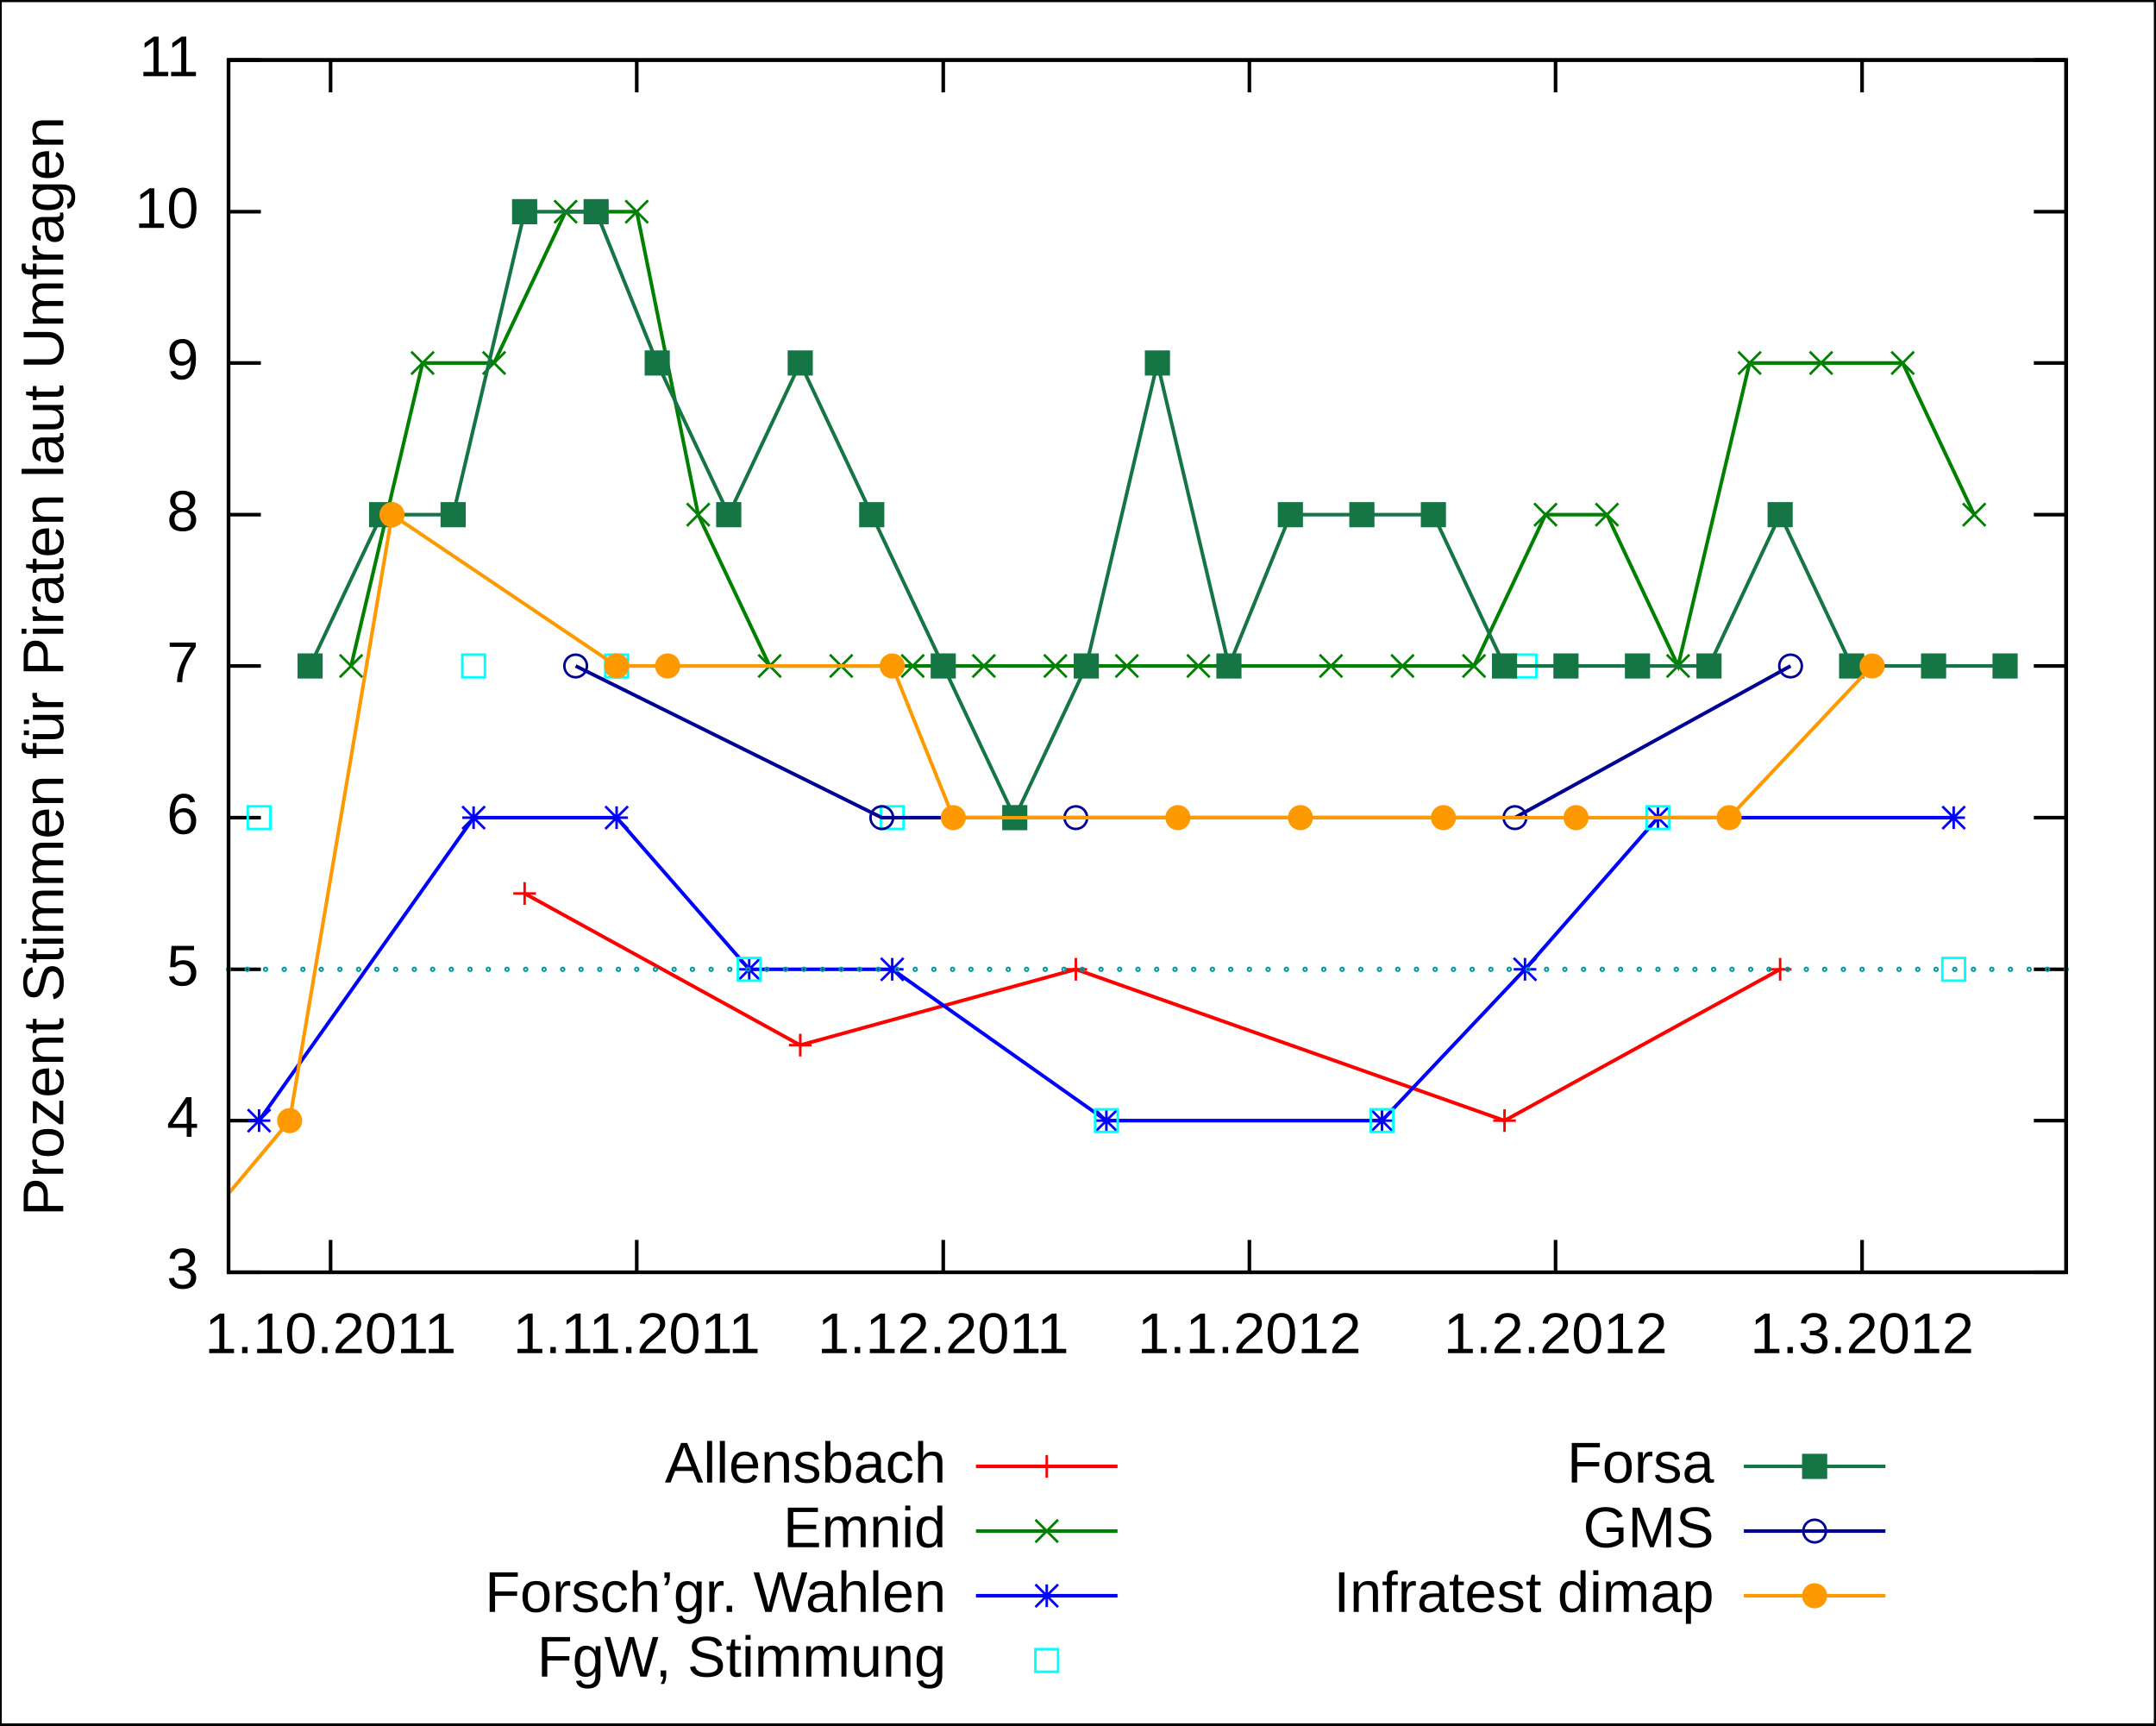
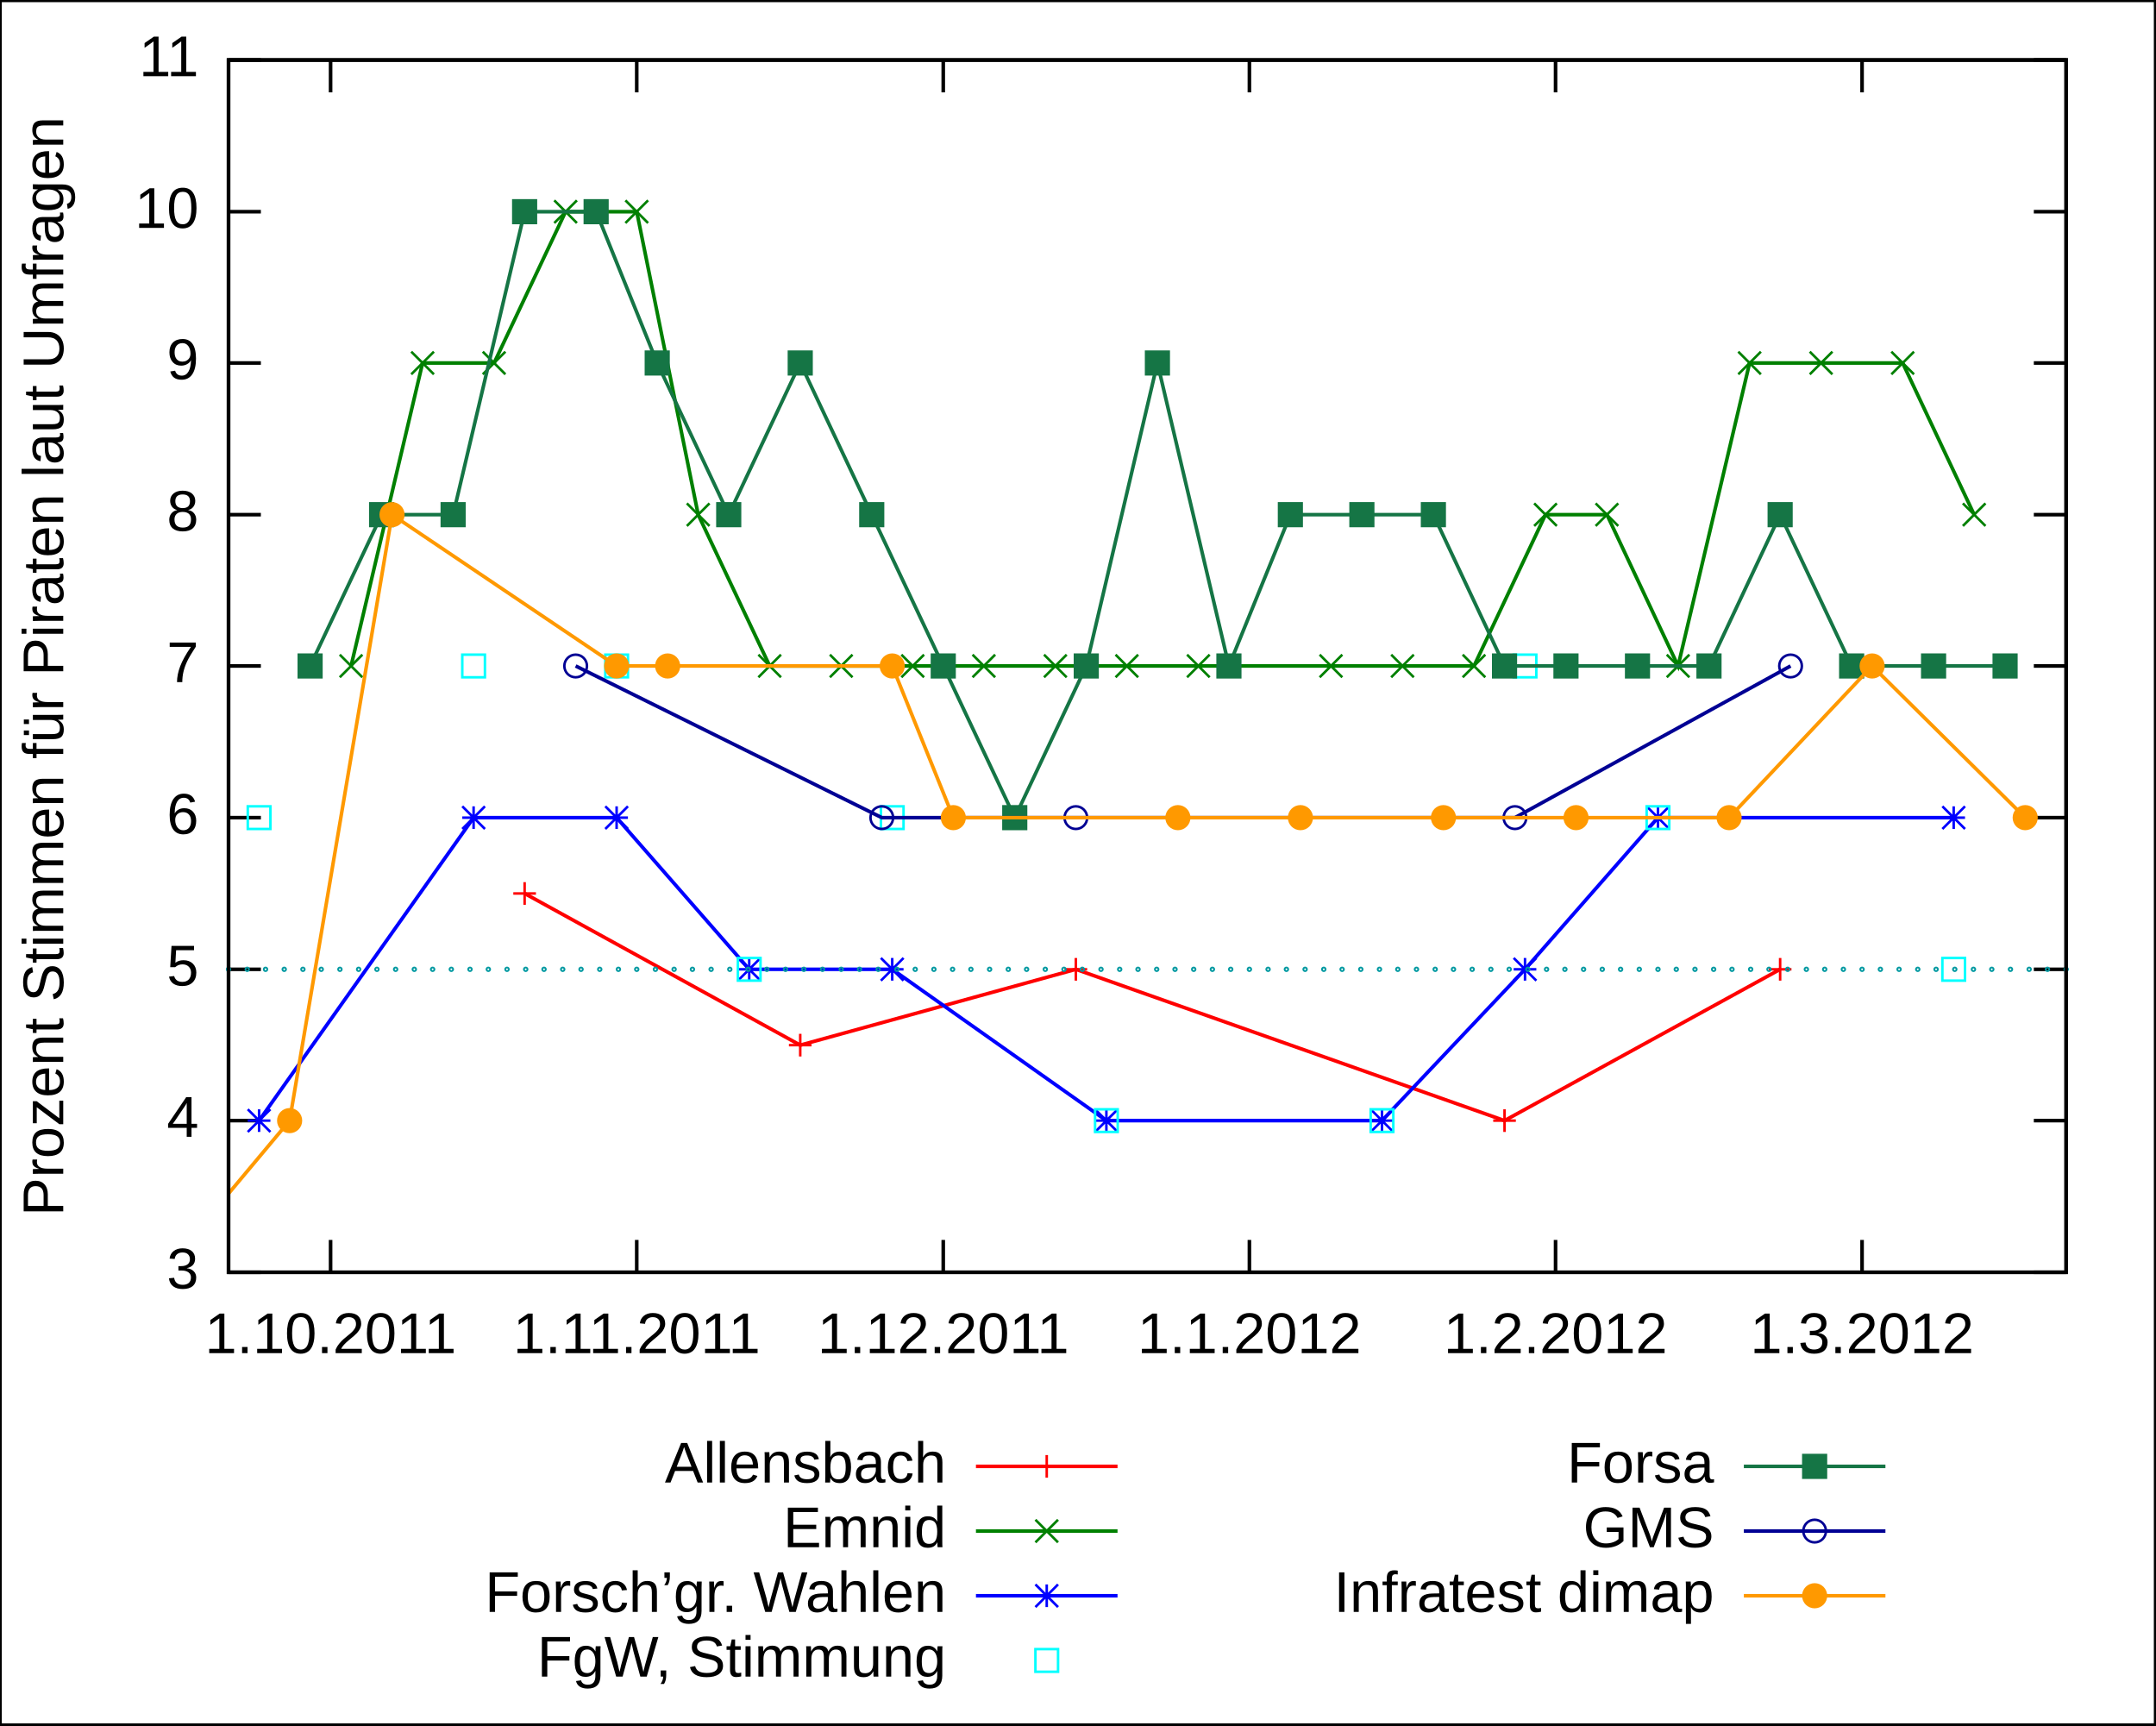
<svg xmlns="http://www.w3.org/2000/svg" xmlns:xlink="http://www.w3.org/1999/xlink" width="600" height="480" viewBox="0 0 600 480">
  <defs>
    <circle id="gpDot" r="0.5" stroke-width="0.5" />
    <path id="gpPt0" stroke-width="0.222" stroke="currentColor" d="M-1,0 h2 M0,-1 v2" />
    <path id="gpPt1" stroke-width="0.222" stroke="currentColor" d="M-1,-1 L1,1 M1,-1 L-1,1" />
    <path id="gpPt2" stroke-width="0.222" stroke="currentColor" d="M-1,0 L1,0 M0,-1 L0,1 M-1,-1 L1,1 M-1,1 L1,-1" />
    <rect id="gpPt3" stroke-width="0.222" stroke="currentColor" x="-1" y="-1" width="2" height="2" />
    <rect id="gpPt4" stroke-width="0.222" stroke="currentColor" fill="currentColor" x="-1" y="-1" width="2" height="2" />
    <circle id="gpPt5" stroke-width="0.222" stroke="currentColor" cx="0" cy="0" r="1" />
    <use xlink:href="#gpPt5" id="gpPt6" fill="currentColor" stroke="none" />
    <path id="gpPt7" stroke-width="0.222" stroke="currentColor" d="M0,-1.33 L-1.33,0.67 L1.33,0.67 z" />
    <use xlink:href="#gpPt7" id="gpPt8" fill="currentColor" stroke="none" />
    <use xlink:href="#gpPt7" id="gpPt9" stroke="currentColor" transform="rotate(180)" />
    <use xlink:href="#gpPt9" id="gpPt10" fill="currentColor" stroke="none" />
    <use xlink:href="#gpPt3" id="gpPt11" stroke="currentColor" transform="rotate(45)" />
    <use xlink:href="#gpPt11" id="gpPt12" fill="currentColor" stroke="none" />
  </defs>
  <g style="fill:none; color:white; stroke:currentColor; stroke-width:1.00; stroke-linecap:butt; stroke-linejoin:miter">
</g>
  <g style="fill:none; color:black; stroke:currentColor; stroke-width:1.00; stroke-linecap:butt; stroke-linejoin:miter">
    <g style="stroke:none; shape-rendering:crispEdges">
      <polygon fill="rgb(255, 255, 255)" points="0.0,480.0 599.9,480.0 599.9,0.1 0.0,0.1 " />
    </g>
    <path stroke="black" d="M0.0,480.0 L0.0,0.1 L599.9,0.1 L599.9,480.0 L0.0,480.0 M63.6,354.0 L72.6,354.0 M575.0,354.0    L566.0,354.0 " />
    <g transform="translate(55.3,358.5)" style="stroke:none; fill:black; font-family:Arial; font-size:12.00pt; text-anchor:end">
      <text> 3</text>
    </g>
    <path d="M63.6,311.8 L72.6,311.8 M575.0,311.8 L566.0,311.8 " />
    <g transform="translate(55.3,316.3)" style="stroke:none; fill:black; font-family:Arial; font-size:12.00pt; text-anchor:end">
      <text> 4</text>
    </g>
    <path d="M63.6,269.7 L72.6,269.7 M575.0,269.7 L566.0,269.7 " />
    <g transform="translate(55.3,274.2)" style="stroke:none; fill:black; font-family:Arial; font-size:12.00pt; text-anchor:end">
      <text> 5</text>
    </g>
    <path d="M63.6,227.5 L72.6,227.5 M575.0,227.5 L566.0,227.5 " />
    <g transform="translate(55.3,232.0)" style="stroke:none; fill:black; font-family:Arial; font-size:12.00pt; text-anchor:end">
      <text> 6</text>
    </g>
    <path d="M63.6,185.3 L72.6,185.3 M575.0,185.3 L566.0,185.3 " />
    <g transform="translate(55.3,189.8)" style="stroke:none; fill:black; font-family:Arial; font-size:12.00pt; text-anchor:end">
      <text> 7</text>
    </g>
    <path d="M63.6,143.2 L72.6,143.2 M575.0,143.2 L566.0,143.2 " />
    <g transform="translate(55.3,147.7)" style="stroke:none; fill:black; font-family:Arial; font-size:12.00pt; text-anchor:end">
      <text> 8</text>
    </g>
    <path d="M63.6,101.0 L72.6,101.0 M575.0,101.0 L566.0,101.0 " />
    <g transform="translate(55.3,105.5)" style="stroke:none; fill:black; font-family:Arial; font-size:12.00pt; text-anchor:end">
      <text> 9</text>
    </g>
    <path d="M63.6,58.9 L72.6,58.9 M575.0,58.9 L566.0,58.9 " />
    <g transform="translate(55.3,63.4)" style="stroke:none; fill:black; font-family:Arial; font-size:12.00pt; text-anchor:end">
      <text> 10</text>
    </g>
    <path d="M63.6,16.7 L72.6,16.7 M575.0,16.7 L566.0,16.7 " />
    <g transform="translate(55.3,21.2)" style="stroke:none; fill:black; font-family:Arial; font-size:12.00pt; text-anchor:end">
      <text> 11</text>
    </g>
    <path d="M92.0,354.0 L92.0,345.0 M92.0,16.7 L92.0,25.7 " />
    <g transform="translate(92.0,376.5)" style="stroke:none; fill:black; font-family:Arial; font-size:12.00pt; text-anchor:middle">
      <text>1.10.2011</text>
    </g>
    <path d="M177.2,354.0 L177.2,345.0 M177.2,16.7 L177.2,25.7 " />
    <g transform="translate(177.2,376.5)" style="stroke:none; fill:black; font-family:Arial; font-size:12.00pt; text-anchor:middle">
      <text>1.11.2011</text>
    </g>
    <path d="M262.5,354.0 L262.5,345.0 M262.5,16.7 L262.5,25.7 " />
    <g transform="translate(262.5,376.5)" style="stroke:none; fill:black; font-family:Arial; font-size:12.00pt; text-anchor:middle">
      <text>1.12.2011</text>
    </g>
    <path d="M347.7,354.0 L347.7,345.0 M347.7,16.7 L347.7,25.7 " />
    <g transform="translate(347.7,376.5)" style="stroke:none; fill:black; font-family:Arial; font-size:12.00pt; text-anchor:middle">
      <text>1.1.2012</text>
    </g>
    <path d="M432.9,354.0 L432.9,345.0 M432.9,16.7 L432.9,25.7 " />
    <g transform="translate(432.9,376.5)" style="stroke:none; fill:black; font-family:Arial; font-size:12.00pt; text-anchor:middle">
      <text>1.2.2012</text>
    </g>
    <path d="M518.2,354.0 L518.2,345.0 M518.2,16.7 L518.2,25.7 " />
    <g transform="translate(518.2,376.5)" style="stroke:none; fill:black; font-family:Arial; font-size:12.00pt; text-anchor:middle">
      <text>1.3.2012</text>
    </g>
    <path d="M63.6,16.7 L63.6,354.0 L575.0,354.0 L575.0,16.7 L63.6,16.7 Z " />
    <g transform="translate(17.6,185.4) rotate(270)" style="stroke:none; fill:black; font-family:Arial; font-size:12.00pt; text-anchor:middle">
      <text>Prozent Stimmen für Piraten laut Umfragen</text>
    </g>
  </g>
-   <a xlink:title="Plot #1">
+   <g id="Plot_1">
    <g style="fill:none; color:red; stroke:currentColor; stroke-width:1.00; stroke-linecap:butt; stroke-linejoin:miter">
      <g transform="translate(263.3,412.5)" style="stroke:none; fill:black; font-family:Arial; font-size:12.00pt; text-anchor:end">
        <text>Allensbach</text>
      </g>
      <path d="M271.6,408.0 L311.0,408.0 M495.4,269.7 L418.7,311.8 L299.4,269.7 L222.7,290.8 L146.0,248.6 " />
      <use xlink:href="#gpPt0" transform="translate(495.4,269.7) scale(3.15)" />
      <use xlink:href="#gpPt0" transform="translate(418.7,311.8) scale(3.15)" />
      <use xlink:href="#gpPt0" transform="translate(299.4,269.7) scale(3.15)" />
      <use xlink:href="#gpPt0" transform="translate(222.7,290.8) scale(3.15)" />
      <use xlink:href="#gpPt0" transform="translate(146.0,248.6) scale(3.15)" />
      <use xlink:href="#gpPt0" transform="translate(291.3,408.0) scale(3.15)" />
    </g>
-   </a>
-   <a xlink:title="Plot #2">
+   </g>
+   <g id="Plot_2">
    <g style="fill:none; color:green; stroke:currentColor; stroke-width:1.00; stroke-linecap:butt; stroke-linejoin:miter">
      <g transform="translate(263.3,430.5)" style="stroke:none; fill:black; font-family:Arial; font-size:12.00pt; text-anchor:end">
        <text>Emnid</text>
      </g>
      <path d="M271.6,426.0 L311.0,426.0 M549.4,143.2 L529.5,101.0 L506.8,101.0 L486.9,101.0 L467.0,185.3 L447.2,143.2    L430.1,143.2 L410.2,185.3 L390.3,185.3 L370.4,185.3 L333.5,185.3 L313.6,185.3 L293.7,185.3 L273.8,185.3    L254.0,185.3 L234.1,185.3 L214.2,185.3 L194.3,143.2 L177.2,58.9 L157.4,58.9 L137.5,101.0 L117.6,101.0    L97.7,185.3 " />
      <use xlink:href="#gpPt1" transform="translate(549.4,143.2) scale(3.15)" />
      <use xlink:href="#gpPt1" transform="translate(529.5,101.0) scale(3.15)" />
      <use xlink:href="#gpPt1" transform="translate(506.8,101.0) scale(3.15)" />
      <use xlink:href="#gpPt1" transform="translate(486.9,101.0) scale(3.15)" />
      <use xlink:href="#gpPt1" transform="translate(467.0,185.3) scale(3.15)" />
      <use xlink:href="#gpPt1" transform="translate(447.2,143.2) scale(3.15)" />
      <use xlink:href="#gpPt1" transform="translate(430.1,143.2) scale(3.15)" />
      <use xlink:href="#gpPt1" transform="translate(410.2,185.3) scale(3.15)" />
      <use xlink:href="#gpPt1" transform="translate(390.3,185.3) scale(3.15)" />
      <use xlink:href="#gpPt1" transform="translate(370.4,185.3) scale(3.15)" />
      <use xlink:href="#gpPt1" transform="translate(333.5,185.3) scale(3.15)" />
      <use xlink:href="#gpPt1" transform="translate(313.6,185.3) scale(3.15)" />
      <use xlink:href="#gpPt1" transform="translate(293.7,185.3) scale(3.15)" />
      <use xlink:href="#gpPt1" transform="translate(273.8,185.3) scale(3.15)" />
      <use xlink:href="#gpPt1" transform="translate(254.0,185.3) scale(3.15)" />
      <use xlink:href="#gpPt1" transform="translate(234.1,185.3) scale(3.15)" />
      <use xlink:href="#gpPt1" transform="translate(214.2,185.3) scale(3.15)" />
      <use xlink:href="#gpPt1" transform="translate(194.3,143.2) scale(3.15)" />
      <use xlink:href="#gpPt1" transform="translate(177.2,58.9) scale(3.15)" />
      <use xlink:href="#gpPt1" transform="translate(157.4,58.9) scale(3.15)" />
      <use xlink:href="#gpPt1" transform="translate(137.5,101.0) scale(3.15)" />
      <use xlink:href="#gpPt1" transform="translate(117.6,101.0) scale(3.15)" />
      <use xlink:href="#gpPt1" transform="translate(97.7,185.3) scale(3.15)" />
      <use xlink:href="#gpPt1" transform="translate(291.3,426.0) scale(3.15)" />
    </g>
-   </a>
-   <a xlink:title="Plot #3">
+   </g>
+   <g id="Plot_3">
    <g style="fill:none; color:blue; stroke:currentColor; stroke-width:1.00; stroke-linecap:butt; stroke-linejoin:miter">
      <g transform="translate(263.3,448.5)" style="stroke:none; fill:black; font-family:Arial; font-size:12.00pt; text-anchor:end">
        <text>Forsch’gr. Wahlen</text>
      </g>
      <path d="M271.6,444.0 L311.0,444.0 M543.7,227.5 L461.4,227.5 L424.4,269.7 L384.6,311.8 L307.9,311.8 L248.3,269.7    L208.5,269.7 L171.6,227.5 L131.8,227.5 L72.1,311.8 " />
      <use xlink:href="#gpPt2" transform="translate(543.7,227.5) scale(3.15)" />
      <use xlink:href="#gpPt2" transform="translate(461.4,227.5) scale(3.15)" />
      <use xlink:href="#gpPt2" transform="translate(424.4,269.7) scale(3.15)" />
      <use xlink:href="#gpPt2" transform="translate(384.6,311.8) scale(3.15)" />
      <use xlink:href="#gpPt2" transform="translate(307.9,311.8) scale(3.15)" />
      <use xlink:href="#gpPt2" transform="translate(248.3,269.7) scale(3.15)" />
      <use xlink:href="#gpPt2" transform="translate(208.5,269.7) scale(3.15)" />
      <use xlink:href="#gpPt2" transform="translate(171.6,227.5) scale(3.15)" />
      <use xlink:href="#gpPt2" transform="translate(131.8,227.5) scale(3.15)" />
      <use xlink:href="#gpPt2" transform="translate(72.1,311.8) scale(3.15)" />
      <use xlink:href="#gpPt2" transform="translate(291.3,444.0) scale(3.15)" />
    </g>
-   </a>
-   <a xlink:title="Plot #4">
+   </g>
+   <g id="Plot_4">
    <g style="fill:none; color:cyan; stroke:currentColor; stroke-width:1.00; stroke-linecap:butt; stroke-linejoin:miter">
      <g transform="translate(263.3,466.5)" style="stroke:none; fill:black; font-family:Arial; font-size:12.00pt; text-anchor:end">
        <text>FgW, Stimmung</text>
      </g>
      <use xlink:href="#gpPt3" transform="translate(543.7,269.7) scale(3.15)" />
      <use xlink:href="#gpPt3" transform="translate(461.4,227.5) scale(3.15)" />
      <use xlink:href="#gpPt3" transform="translate(424.4,185.3) scale(3.15)" />
      <use xlink:href="#gpPt3" transform="translate(384.6,311.8) scale(3.15)" />
      <use xlink:href="#gpPt3" transform="translate(307.9,311.8) scale(3.15)" />
      <use xlink:href="#gpPt3" transform="translate(248.3,227.5) scale(3.15)" />
      <use xlink:href="#gpPt3" transform="translate(208.5,269.7) scale(3.15)" />
      <use xlink:href="#gpPt3" transform="translate(171.6,185.3) scale(3.15)" />
      <use xlink:href="#gpPt3" transform="translate(131.8,185.3) scale(3.15)" />
      <use xlink:href="#gpPt3" transform="translate(72.1,227.5) scale(3.15)" />
      <use xlink:href="#gpPt3" transform="translate(291.3,462.0) scale(3.15)" />
    </g>
-   </a>
-   <a xlink:title="Plot #5">
+   </g>
+   <g id="Plot_5">
    <g style="fill:none; color:#157545; stroke:currentColor; stroke-width:1.00; stroke-linecap:butt; stroke-linejoin:miter">
      <g transform="translate(477.0,412.5)" style="stroke:none; fill:black; font-family:Arial; font-size:12.00pt; text-anchor:end">
        <text>Forsa</text>
      </g>
      <path d="M485.3,408.0 L524.7,408.0 M558.0,185.3 L538.1,185.3 L515.3,185.3 L495.4,143.2 L475.6,185.3 L455.7,185.3    L435.8,185.3 L418.7,185.3 L398.9,143.2 L379.0,143.2 L359.1,143.2 L342.0,185.3 L322.1,101.0 L302.3,185.3    L282.4,227.5 L262.5,185.3 L242.6,143.2 L222.7,101.0 L202.8,143.2 L182.9,101.0 L165.9,58.9 L146.0,58.9    L126.1,143.2 L106.2,143.2 L86.3,185.3 " />
      <use xlink:href="#gpPt4" transform="translate(558.0,185.3) scale(3.15)" />
      <use xlink:href="#gpPt4" transform="translate(538.1,185.3) scale(3.15)" />
      <use xlink:href="#gpPt4" transform="translate(515.3,185.3) scale(3.15)" />
      <use xlink:href="#gpPt4" transform="translate(495.4,143.2) scale(3.15)" />
      <use xlink:href="#gpPt4" transform="translate(475.6,185.3) scale(3.15)" />
      <use xlink:href="#gpPt4" transform="translate(455.7,185.3) scale(3.15)" />
      <use xlink:href="#gpPt4" transform="translate(435.8,185.3) scale(3.15)" />
      <use xlink:href="#gpPt4" transform="translate(418.7,185.3) scale(3.15)" />
      <use xlink:href="#gpPt4" transform="translate(398.9,143.2) scale(3.15)" />
      <use xlink:href="#gpPt4" transform="translate(379.0,143.2) scale(3.15)" />
      <use xlink:href="#gpPt4" transform="translate(359.1,143.2) scale(3.15)" />
      <use xlink:href="#gpPt4" transform="translate(342.0,185.3) scale(3.15)" />
      <use xlink:href="#gpPt4" transform="translate(322.1,101.0) scale(3.15)" />
      <use xlink:href="#gpPt4" transform="translate(302.3,185.3) scale(3.15)" />
      <use xlink:href="#gpPt4" transform="translate(282.4,227.5) scale(3.15)" />
      <use xlink:href="#gpPt4" transform="translate(262.5,185.3) scale(3.15)" />
      <use xlink:href="#gpPt4" transform="translate(242.6,143.2) scale(3.15)" />
      <use xlink:href="#gpPt4" transform="translate(222.7,101.0) scale(3.15)" />
      <use xlink:href="#gpPt4" transform="translate(202.8,143.2) scale(3.15)" />
      <use xlink:href="#gpPt4" transform="translate(182.9,101.0) scale(3.15)" />
      <use xlink:href="#gpPt4" transform="translate(165.9,58.9) scale(3.15)" />
      <use xlink:href="#gpPt4" transform="translate(146.0,58.9) scale(3.15)" />
      <use xlink:href="#gpPt4" transform="translate(126.1,143.2) scale(3.15)" />
      <use xlink:href="#gpPt4" transform="translate(106.2,143.2) scale(3.15)" />
      <use xlink:href="#gpPt4" transform="translate(86.3,185.3) scale(3.15)" />
      <use xlink:href="#gpPt4" transform="translate(505.0,408.0) scale(3.15)" />
    </g>
-   </a>
-   <a xlink:title="Plot #6">
+   </g>
+   <g id="Plot_6">
    <g style="fill:none; color:#000094; stroke:currentColor; stroke-width:1.00; stroke-linecap:butt; stroke-linejoin:miter">
      <g transform="translate(477.0,430.5)" style="stroke:none; fill:black; font-family:Arial; font-size:12.00pt; text-anchor:end">
        <text>GMS</text>
      </g>
      <path d="M485.3,426.0 L524.7,426.0 M498.3,185.3 L421.6,227.5 L299.4,227.5 L245.4,227.5 L160.2,185.3 " />
      <use xlink:href="#gpPt5" transform="translate(498.3,185.3) scale(3.15)" />
      <use xlink:href="#gpPt5" transform="translate(421.6,227.5) scale(3.15)" />
      <use xlink:href="#gpPt5" transform="translate(299.4,227.5) scale(3.15)" />
      <use xlink:href="#gpPt5" transform="translate(245.4,227.5) scale(3.15)" />
      <use xlink:href="#gpPt5" transform="translate(160.2,185.3) scale(3.15)" />
      <use xlink:href="#gpPt5" transform="translate(505.0,426.0) scale(3.15)" />
    </g>
-   </a>
-   <a xlink:title="Plot #7">
+   </g>
+   <g id="Plot_7">
    <g style="fill:none; color:#FF9900; stroke:currentColor; stroke-width:1.00; stroke-linecap:butt; stroke-linejoin:miter">
      <g transform="translate(477.0,448.5)" style="stroke:none; fill:black; font-family:Arial; font-size:12.00pt; text-anchor:end">
        <text>Infratest dimap</text>
      </g>
-       <path d="M485.3,444.0 L524.7,444.0 M521.0,185.3 L481.2,227.5 L438.6,227.5 L401.7,227.5 L361.9,227.5 L327.8,227.5    L265.3,227.5 L248.3,185.3 L185.8,185.3 L171.6,185.3 L109.1,143.2 L80.6,311.8 L63.6,332.1 " />
+       <path d="M485.3,444.0 L524.7,444.0 M563.6,227.5 L521.0,185.3 L481.2,227.5 L438.6,227.5 L401.7,227.5 L361.9,227.5    L327.8,227.5 L265.3,227.5 L248.3,185.3 L185.8,185.3 L171.6,185.3 L109.1,143.2 L80.6,311.8 L63.6,332.1    " />
+       <use xlink:href="#gpPt6" transform="translate(563.6,227.5) scale(3.15)" />
      <use xlink:href="#gpPt6" transform="translate(521.0,185.3) scale(3.15)" />
      <use xlink:href="#gpPt6" transform="translate(481.2,227.5) scale(3.15)" />
      <use xlink:href="#gpPt6" transform="translate(438.6,227.5) scale(3.15)" />
      <use xlink:href="#gpPt6" transform="translate(401.7,227.5) scale(3.15)" />
      <use xlink:href="#gpPt6" transform="translate(361.9,227.5) scale(3.15)" />
      <use xlink:href="#gpPt6" transform="translate(327.8,227.5) scale(3.15)" />
      <use xlink:href="#gpPt6" transform="translate(265.3,227.5) scale(3.15)" />
      <use xlink:href="#gpPt6" transform="translate(248.3,185.3) scale(3.15)" />
      <use xlink:href="#gpPt6" transform="translate(185.8,185.3) scale(3.15)" />
      <use xlink:href="#gpPt6" transform="translate(171.6,185.3) scale(3.15)" />
      <use xlink:href="#gpPt6" transform="translate(109.1,143.2) scale(3.15)" />
      <use xlink:href="#gpPt6" transform="translate(80.6,311.8) scale(3.15)" />
      <use xlink:href="#gpPt6" transform="translate(505.0,444.0) scale(3.15)" />
    </g>
-   </a>
-   <a xlink:title="Plot #8">
+   </g>
+   <g id="Plot_8">
    <g style="fill:none; color:#0099A1; stroke:currentColor; stroke-width:1.00; stroke-linecap:butt; stroke-linejoin:miter">
      <use xlink:href="#gpDot" x="63.6" y="269.7" />
      <use xlink:href="#gpDot" x="68.8" y="269.7" />
      <use xlink:href="#gpDot" x="73.9" y="269.7" />
      <use xlink:href="#gpDot" x="79.1" y="269.7" />
      <use xlink:href="#gpDot" x="84.3" y="269.7" />
      <use xlink:href="#gpDot" x="89.4" y="269.7" />
      <use xlink:href="#gpDot" x="94.6" y="269.7" />
      <use xlink:href="#gpDot" x="99.8" y="269.7" />
      <use xlink:href="#gpDot" x="104.9" y="269.7" />
      <use xlink:href="#gpDot" x="110.1" y="269.7" />
      <use xlink:href="#gpDot" x="115.3" y="269.7" />
      <use xlink:href="#gpDot" x="120.4" y="269.7" />
      <use xlink:href="#gpDot" x="125.6" y="269.7" />
      <use xlink:href="#gpDot" x="130.8" y="269.7" />
      <use xlink:href="#gpDot" x="135.9" y="269.7" />
      <use xlink:href="#gpDot" x="141.1" y="269.7" />
      <use xlink:href="#gpDot" x="146.3" y="269.7" />
      <use xlink:href="#gpDot" x="151.4" y="269.7" />
      <use xlink:href="#gpDot" x="156.6" y="269.7" />
      <use xlink:href="#gpDot" x="161.7" y="269.7" />
      <use xlink:href="#gpDot" x="166.9" y="269.7" />
      <use xlink:href="#gpDot" x="172.1" y="269.7" />
      <use xlink:href="#gpDot" x="177.2" y="269.7" />
      <use xlink:href="#gpDot" x="182.4" y="269.7" />
      <use xlink:href="#gpDot" x="187.6" y="269.7" />
      <use xlink:href="#gpDot" x="192.7" y="269.7" />
      <use xlink:href="#gpDot" x="197.9" y="269.7" />
      <use xlink:href="#gpDot" x="203.1" y="269.7" />
      <use xlink:href="#gpDot" x="208.2" y="269.7" />
      <use xlink:href="#gpDot" x="213.4" y="269.7" />
      <use xlink:href="#gpDot" x="218.6" y="269.7" />
      <use xlink:href="#gpDot" x="223.7" y="269.7" />
      <use xlink:href="#gpDot" x="228.9" y="269.7" />
      <use xlink:href="#gpDot" x="234.1" y="269.7" />
      <use xlink:href="#gpDot" x="239.2" y="269.7" />
      <use xlink:href="#gpDot" x="244.4" y="269.7" />
      <use xlink:href="#gpDot" x="249.6" y="269.7" />
      <use xlink:href="#gpDot" x="254.7" y="269.7" />
      <use xlink:href="#gpDot" x="259.9" y="269.7" />
      <use xlink:href="#gpDot" x="265.1" y="269.7" />
      <use xlink:href="#gpDot" x="270.2" y="269.7" />
      <use xlink:href="#gpDot" x="275.4" y="269.7" />
      <use xlink:href="#gpDot" x="280.6" y="269.7" />
      <use xlink:href="#gpDot" x="285.7" y="269.7" />
      <use xlink:href="#gpDot" x="290.9" y="269.7" />
      <use xlink:href="#gpDot" x="296.1" y="269.7" />
      <use xlink:href="#gpDot" x="301.2" y="269.7" />
      <use xlink:href="#gpDot" x="306.4" y="269.7" />
      <use xlink:href="#gpDot" x="311.6" y="269.7" />
      <use xlink:href="#gpDot" x="316.7" y="269.7" />
      <use xlink:href="#gpDot" x="321.9" y="269.7" />
      <use xlink:href="#gpDot" x="327.0" y="269.7" />
      <use xlink:href="#gpDot" x="332.2" y="269.7" />
      <use xlink:href="#gpDot" x="337.4" y="269.7" />
      <use xlink:href="#gpDot" x="342.5" y="269.7" />
      <use xlink:href="#gpDot" x="347.7" y="269.7" />
      <use xlink:href="#gpDot" x="352.9" y="269.7" />
      <use xlink:href="#gpDot" x="358.0" y="269.7" />
      <use xlink:href="#gpDot" x="363.2" y="269.7" />
      <use xlink:href="#gpDot" x="368.4" y="269.7" />
      <use xlink:href="#gpDot" x="373.5" y="269.7" />
      <use xlink:href="#gpDot" x="378.7" y="269.7" />
      <use xlink:href="#gpDot" x="383.9" y="269.7" />
      <use xlink:href="#gpDot" x="389.0" y="269.7" />
      <use xlink:href="#gpDot" x="394.2" y="269.7" />
      <use xlink:href="#gpDot" x="399.4" y="269.7" />
      <use xlink:href="#gpDot" x="404.5" y="269.7" />
      <use xlink:href="#gpDot" x="409.7" y="269.7" />
      <use xlink:href="#gpDot" x="414.9" y="269.7" />
      <use xlink:href="#gpDot" x="420.0" y="269.7" />
      <use xlink:href="#gpDot" x="425.2" y="269.7" />
      <use xlink:href="#gpDot" x="430.4" y="269.7" />
      <use xlink:href="#gpDot" x="435.5" y="269.7" />
      <use xlink:href="#gpDot" x="440.7" y="269.7" />
      <use xlink:href="#gpDot" x="445.9" y="269.7" />
      <use xlink:href="#gpDot" x="451.0" y="269.7" />
      <use xlink:href="#gpDot" x="456.2" y="269.7" />
      <use xlink:href="#gpDot" x="461.4" y="269.7" />
      <use xlink:href="#gpDot" x="466.5" y="269.7" />
      <use xlink:href="#gpDot" x="471.7" y="269.7" />
      <use xlink:href="#gpDot" x="476.9" y="269.7" />
      <use xlink:href="#gpDot" x="482.0" y="269.7" />
      <use xlink:href="#gpDot" x="487.2" y="269.7" />
      <use xlink:href="#gpDot" x="492.3" y="269.7" />
      <use xlink:href="#gpDot" x="497.5" y="269.7" />
      <use xlink:href="#gpDot" x="502.7" y="269.7" />
      <use xlink:href="#gpDot" x="507.8" y="269.7" />
      <use xlink:href="#gpDot" x="513.0" y="269.7" />
      <use xlink:href="#gpDot" x="518.2" y="269.7" />
      <use xlink:href="#gpDot" x="523.3" y="269.7" />
      <use xlink:href="#gpDot" x="528.5" y="269.7" />
      <use xlink:href="#gpDot" x="533.7" y="269.7" />
      <use xlink:href="#gpDot" x="538.8" y="269.7" />
      <use xlink:href="#gpDot" x="544.0" y="269.7" />
      <use xlink:href="#gpDot" x="549.2" y="269.7" />
      <use xlink:href="#gpDot" x="554.3" y="269.7" />
      <use xlink:href="#gpDot" x="559.5" y="269.7" />
      <use xlink:href="#gpDot" x="564.7" y="269.7" />
      <use xlink:href="#gpDot" x="569.8" y="269.7" />
      <use xlink:href="#gpDot" x="575.0" y="269.7" />
    </g>
-   </a>
+   </g>
  <g style="fill:none; color:black; stroke:currentColor; stroke-width:1.00; stroke-linecap:butt; stroke-linejoin:miter">
    <path d="M63.6,16.7 L63.6,354.0 L575.0,354.0 L575.0,16.7 L63.6,16.7 Z " />
  </g>
</svg>
